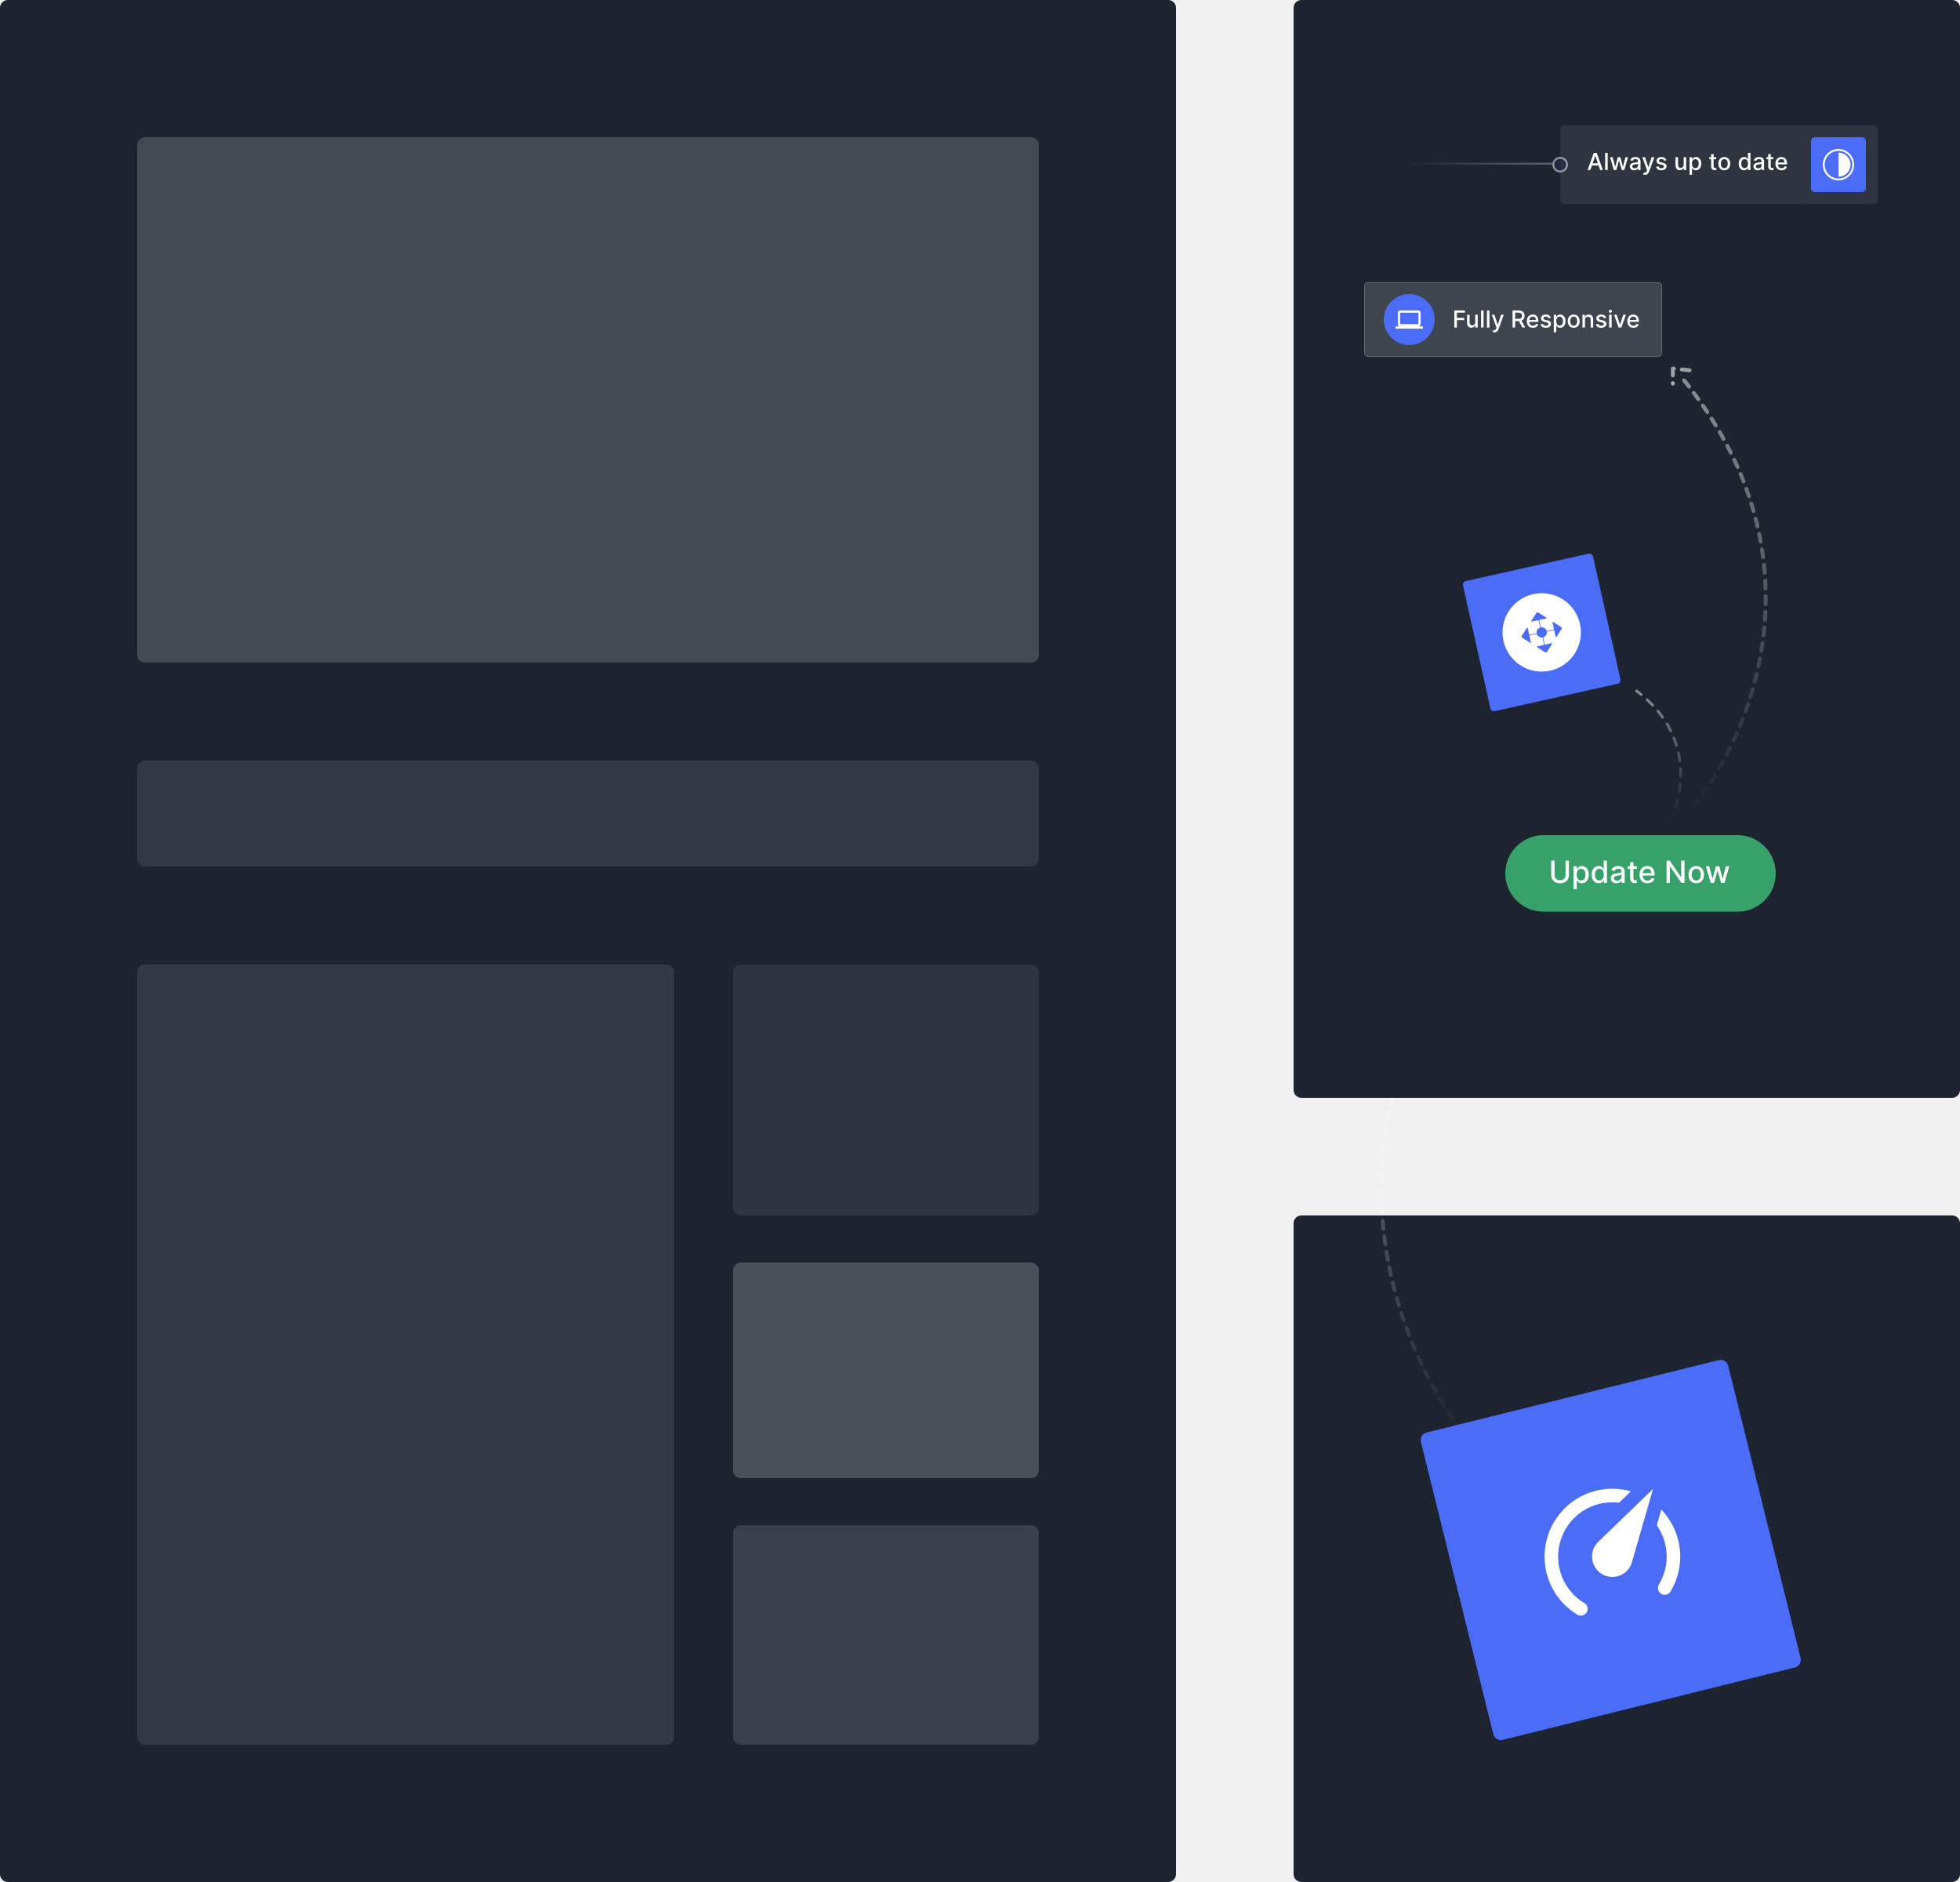
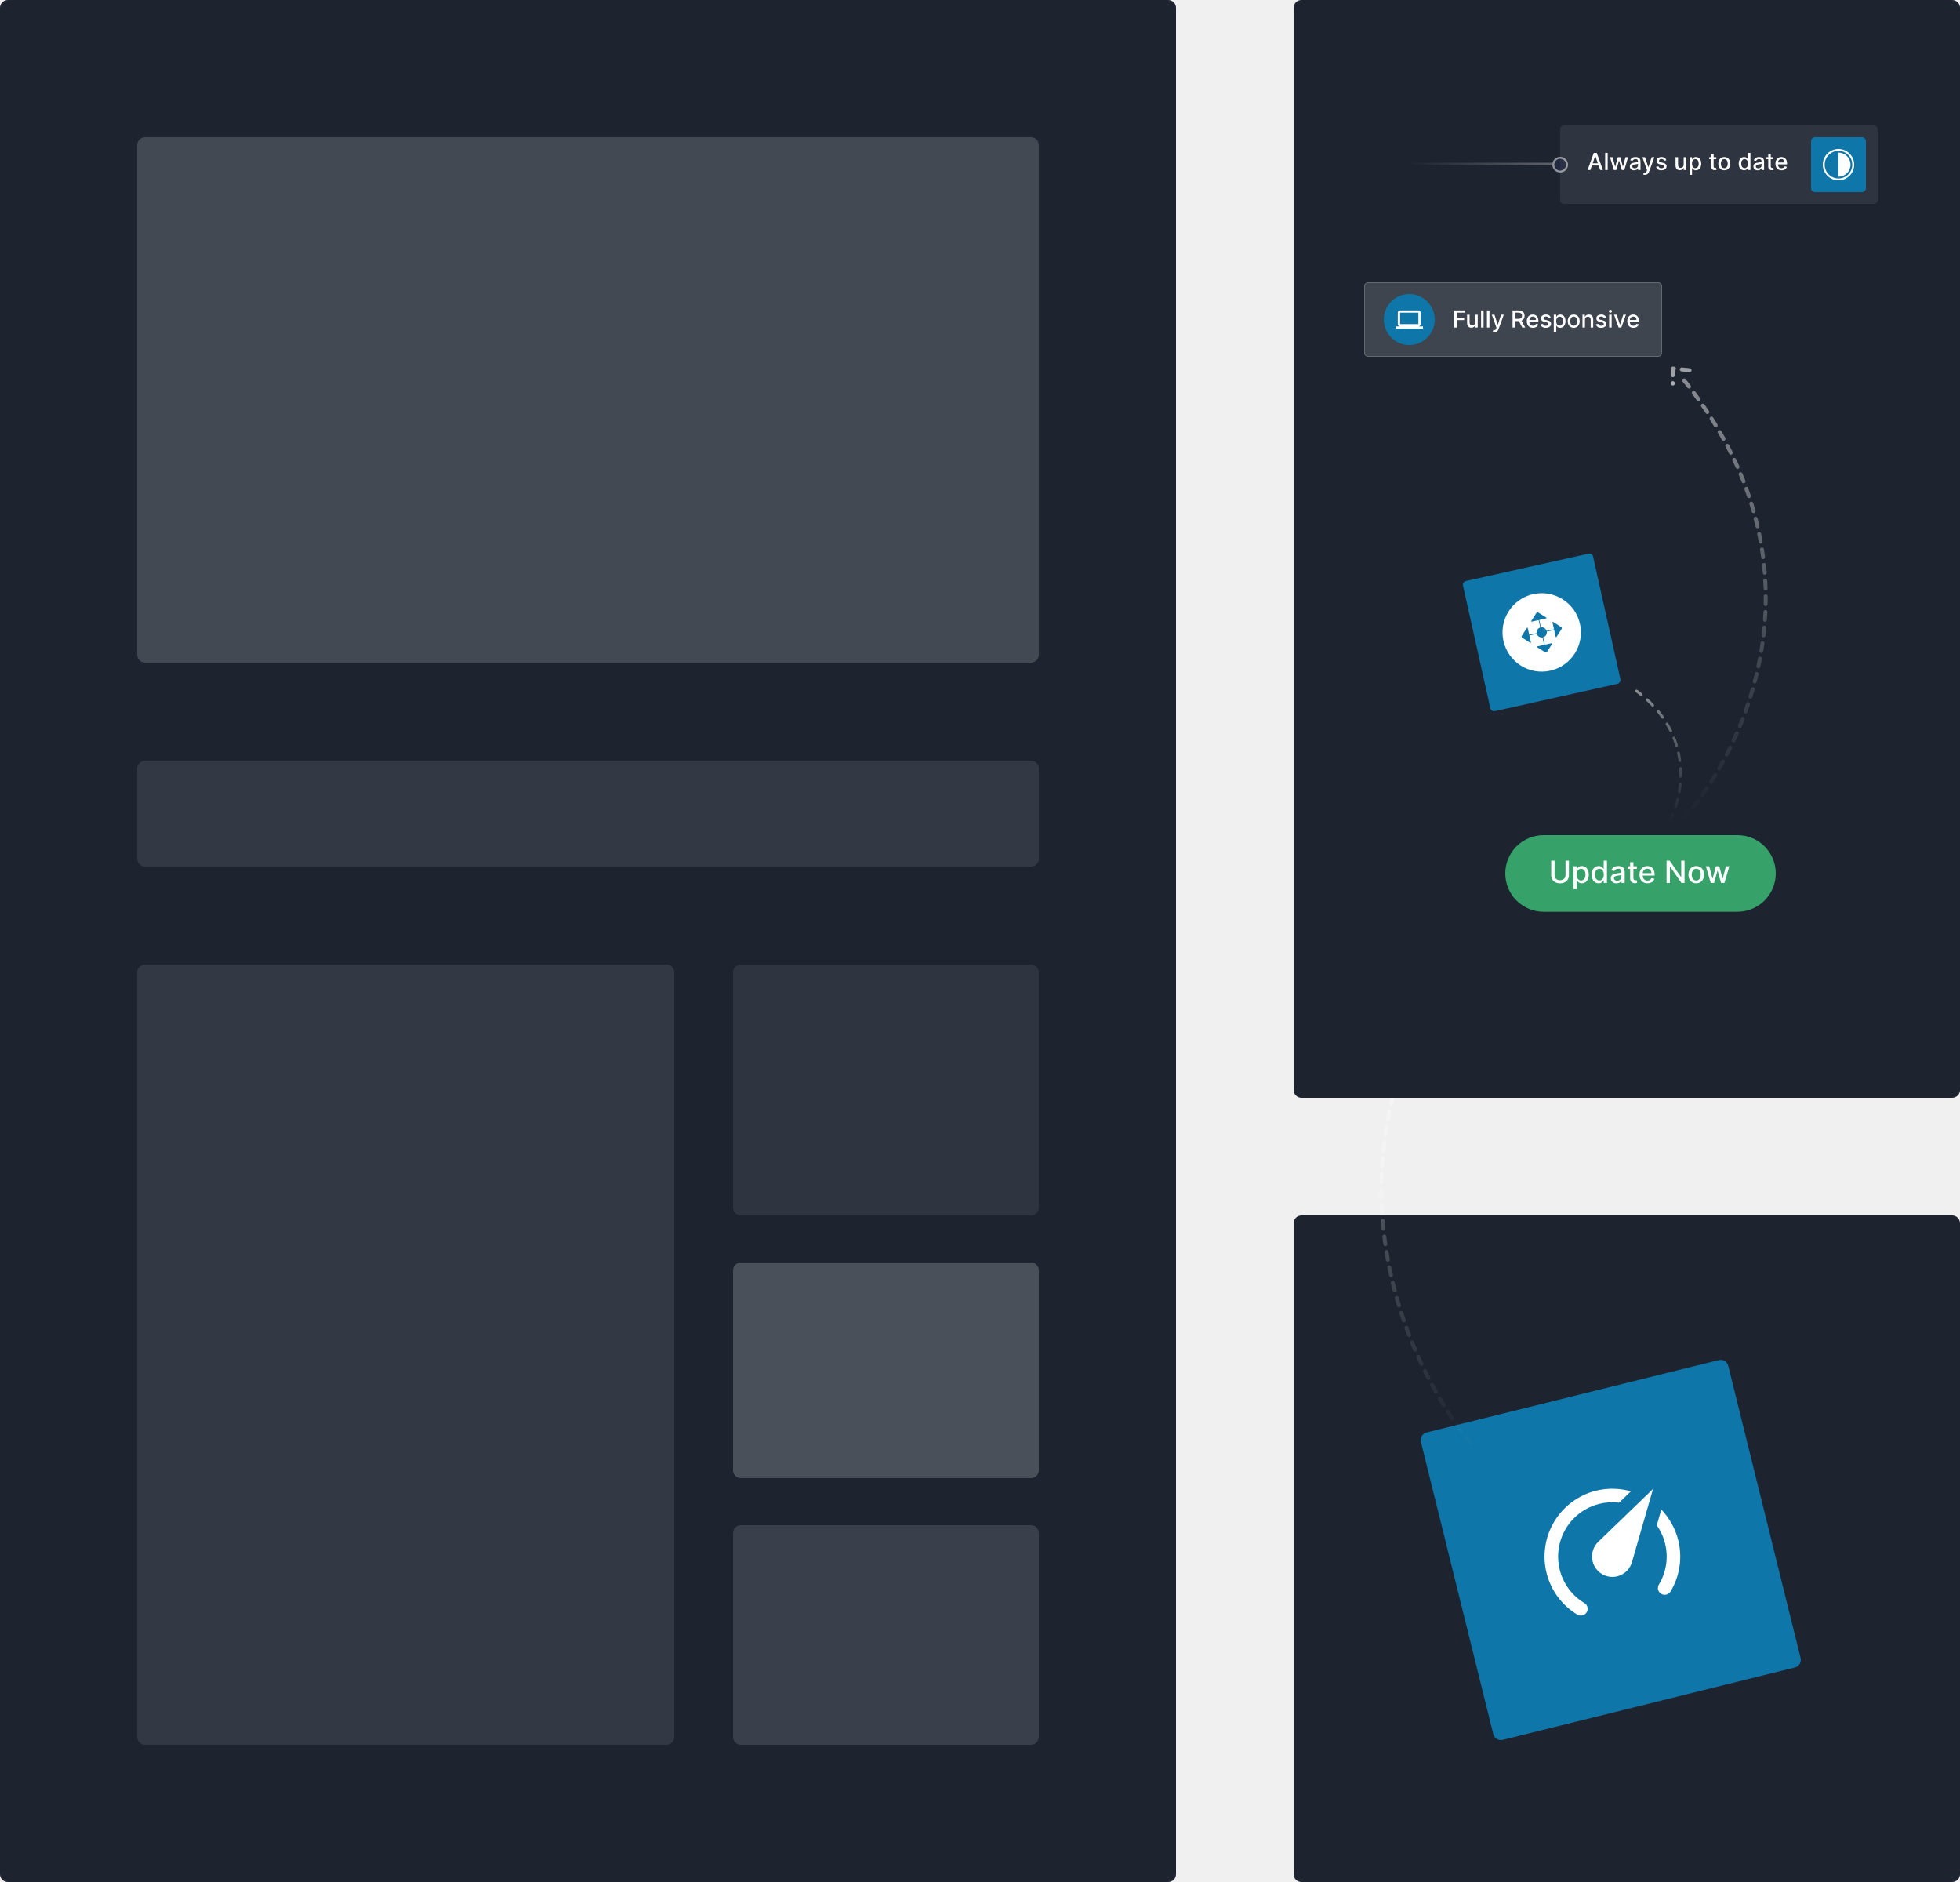
<svg xmlns="http://www.w3.org/2000/svg" width="500" height="480" viewBox="0 0 500 480" fill="none">
  <rect x="330" y="310" width="170" height="170" rx="2" fill="#1D2430" />
-   <rect x="362" y="365.831" width="80.765" height="80.765" rx="2" transform="rotate(-13.9128 362 365.831)" fill="#4A6CF7" />
+   <rect x="362" y="365.831" width="80.765" height="80.765" rx="2" transform="rotate(-13.9128 362 365.831)" fill="#0E76A8" />
  <path d="M412.572 402.039C411.235 402.37 409.822 402.156 408.643 401.445C407.464 400.734 406.615 399.584 406.284 398.247C405.818 396.366 406.435 394.466 407.718 393.239L421.691 379.757L416.388 398.152C415.956 400.006 414.538 401.552 412.572 402.039ZM407.162 380.2C410.203 379.447 413.25 379.583 416.061 380.349L413.037 383.256C411.434 383.047 409.675 383.144 407.995 383.56C404.43 384.443 401.363 386.705 399.467 389.85C397.571 392.995 397.002 396.764 397.884 400.328C398.804 404.041 401.131 407.03 404.167 408.846L404.183 408.842C405.001 409.334 405.263 410.393 404.77 411.21C404.277 412.028 403.202 412.294 402.389 411.818C398.595 409.531 395.673 405.797 394.525 401.16C393.421 396.705 394.132 391.994 396.502 388.063C398.873 384.132 402.707 381.304 407.162 380.2ZM428.123 392.838C429.271 397.474 428.43 402.14 426.143 405.934C425.646 406.735 424.587 406.997 423.77 406.504C422.952 406.011 422.69 404.953 423.183 404.135C425.016 401.096 425.683 397.382 424.763 393.67C424.347 391.99 423.612 390.389 422.649 389.023L423.808 384.992C425.826 387.166 427.365 389.78 428.123 392.838Z" fill="white" />
  <rect width="300" height="480" rx="2" fill="#1D2430" />
  <rect x="35" y="35" width="230" height="134" rx="2" fill="white" fill-opacity="0.17" />
  <rect opacity="0.1" x="35" y="194" width="230" height="27" rx="2" fill="white" />
  <rect opacity="0.1" x="35" y="246" width="137" height="199" rx="2" fill="white" />
  <rect opacity="0.08" x="187" y="246" width="78" height="64" rx="2" fill="white" />
  <rect opacity="0.2" x="187" y="322" width="78" height="55" rx="2" fill="white" />
  <rect opacity="0.2" x="187" y="389" width="78" height="56" rx="2" fill="white" fill-opacity="0.65" />
  <path d="M377.795 371.295C358.482 349.772 331.574 292.451 378.448 235.357" stroke="url(#paint0_linear_50_445)" stroke-linecap="round" stroke-linejoin="round" stroke-dasharray="2 2" />
  <path d="M375.753 233.513L380.883 233V237.617" stroke="url(#paint1_linear_50_445)" stroke-linecap="round" stroke-linejoin="round" stroke-dasharray="2 2" />
  <rect x="330" width="170" height="280" rx="2" fill="#1D2430" />
  <rect x="384" y="213" width="69" height="19.528" rx="9.764" fill="#36A269" />
  <path d="M399.37 219.509V223.177C399.37 223.948 398.838 224.502 397.972 224.502C397.109 224.502 396.574 223.948 396.574 223.177V219.509H395.717V223.246C395.717 224.439 396.61 225.285 397.972 225.285C399.334 225.285 400.23 224.439 400.23 223.246V219.509H399.37Z" fill="white" />
  <path d="M401.41 226.788H402.239V224.527H402.289C402.439 224.799 402.744 225.274 403.521 225.274C404.553 225.274 405.302 224.447 405.302 223.068C405.302 221.687 404.541 220.874 403.512 220.874C402.722 220.874 402.436 221.357 402.289 221.62H402.22V220.93H401.41V226.788ZM402.222 223.06C402.222 222.17 402.611 221.579 403.335 221.579C404.087 221.579 404.464 222.214 404.464 223.06C404.464 223.914 404.075 224.566 403.335 224.566C402.622 224.566 402.222 223.956 402.222 223.06Z" fill="white" />
  <path d="M407.826 225.274C408.602 225.274 408.908 224.799 409.057 224.527H409.127V225.19H409.937V219.509H409.107V221.62H409.057C408.908 221.357 408.625 220.874 407.831 220.874C406.802 220.874 406.045 221.687 406.045 223.068C406.045 224.447 406.791 225.274 407.826 225.274ZM408.009 224.566C407.268 224.566 406.883 223.914 406.883 223.06C406.883 222.214 407.26 221.579 408.009 221.579C408.733 221.579 409.121 222.17 409.121 223.06C409.121 223.956 408.725 224.566 408.009 224.566Z" fill="white" />
  <path d="M412.36 225.285C413.065 225.285 413.462 224.927 413.62 224.608H413.653V225.19H414.463V222.361C414.463 221.121 413.487 220.874 412.81 220.874C412.039 220.874 411.329 221.185 411.051 221.962L411.831 222.139C411.953 221.837 412.263 221.545 412.821 221.545C413.356 221.545 413.631 221.826 413.631 222.308V222.328C413.631 222.63 413.32 222.624 412.555 222.713C411.747 222.808 410.921 223.018 410.921 223.986C410.921 224.824 411.55 225.285 412.36 225.285ZM412.541 224.619C412.072 224.619 411.734 224.408 411.734 223.998C411.734 223.554 412.127 223.396 412.607 223.332C412.876 223.296 413.514 223.224 413.634 223.104V223.654C413.634 224.158 413.231 224.619 412.541 224.619Z" fill="white" />
  <path d="M417.557 220.93H416.683V219.909H415.853V220.93H415.229V221.595H415.853V224.111C415.851 224.885 416.442 225.26 417.096 225.246C417.36 225.243 417.537 225.193 417.634 225.157L417.485 224.472C417.429 224.483 417.326 224.508 417.193 224.508C416.924 224.508 416.683 224.419 416.683 223.939V221.595H417.557V220.93Z" fill="white" />
  <path d="M420.265 225.276C421.194 225.276 421.851 224.819 422.04 224.125L421.255 223.984C421.105 224.386 420.745 224.591 420.273 224.591C419.563 224.591 419.086 224.131 419.064 223.31H422.093V223.016C422.093 221.476 421.172 220.874 420.206 220.874C419.019 220.874 418.237 221.778 418.237 223.088C418.237 224.411 419.008 225.276 420.265 225.276ZM419.066 222.688C419.1 222.084 419.538 221.559 420.212 221.559C420.856 221.559 421.277 222.036 421.28 222.688H419.066Z" fill="white" />
  <path d="M429.732 219.509H428.883V223.681H428.83L425.94 219.509H425.147V225.19H426.004V221.024H426.057L428.944 225.19H429.732V219.509Z" fill="white" />
  <path d="M432.71 225.276C433.912 225.276 434.697 224.397 434.697 223.079C434.697 221.753 433.912 220.874 432.71 220.874C431.509 220.874 430.724 221.753 430.724 223.079C430.724 224.397 431.509 225.276 432.71 225.276ZM432.713 224.58C431.928 224.58 431.562 223.895 431.562 223.077C431.562 222.261 431.928 221.568 432.713 221.568C433.493 221.568 433.859 222.261 433.859 223.077C433.859 223.895 433.493 224.58 432.713 224.58Z" fill="white" />
  <path d="M436.416 225.19H437.26L438.125 222.114H438.189L439.054 225.19H439.9L441.151 220.93H440.294L439.465 224.045H439.423L438.591 220.93H437.734L436.896 224.059H436.855L436.02 220.93H435.163L436.416 225.19Z" fill="white" />
  <path d="M429.313 209C445.373 191.102 467.749 143.437 428.77 95.96" stroke="url(#paint2_linear_50_445)" stroke-linecap="round" stroke-linejoin="round" stroke-dasharray="2 2" />
  <path d="M431.011 94.427L426.746 94V97.839" stroke="url(#paint3_linear_50_445)" stroke-linecap="round" stroke-linejoin="round" stroke-dasharray="2 2" />
  <path d="M425.919 209.552C429.35 203.094 432.466 187.389 417.488 176.228" stroke="url(#paint4_linear_50_445)" stroke-width="0.7" stroke-linecap="round" stroke-linejoin="round" stroke-dasharray="2 2" />
  <rect x="348" y="72" width="76" height="19" rx="1" fill="white" fill-opacity="0.15" />
  <rect x="348.1" y="72.1" width="75.8" height="18.8" rx="0.9" stroke="white" stroke-opacity="0.19" stroke-width="0.2" />
  <path d="M371 83.538H371.658V81.636H373.512V81.071H371.658V79.742H373.706V79.175H371V83.538Z" fill="white" />
  <path d="M376.333 82.181C376.335 82.737 375.921 83.001 375.563 83.001C375.169 83.001 374.896 82.716 374.896 82.271V80.266H374.259V82.347C374.259 83.159 374.705 83.581 375.333 83.581C375.825 83.581 376.16 83.321 376.311 82.972H376.345V83.538H376.972V80.266H376.333V82.181Z" fill="white" />
  <path d="M378.465 79.175H377.828V83.538H378.465V79.175Z" fill="white" />
  <path d="M379.959 79.175H379.322V83.538H379.959V79.175Z" fill="white" />
  <path d="M381.219 84.766C381.745 84.766 382.077 84.491 382.267 83.975L383.62 80.272L382.932 80.266L382.103 82.805H382.069L381.24 80.266H380.558L381.756 83.581L381.677 83.798C381.515 84.233 381.287 84.269 380.938 84.173L380.784 84.695C380.861 84.729 381.027 84.766 381.219 84.766Z" fill="white" />
  <path d="M385.859 83.538H386.518V81.887H387.413C387.428 81.887 387.44 81.887 387.455 81.887L388.342 83.538H389.092L388.124 81.772C388.659 81.574 388.925 81.129 388.925 80.543C388.925 79.739 388.427 79.175 387.415 79.175H385.859V83.538ZM386.518 81.32V79.739H387.344C387.994 79.739 388.263 80.048 388.263 80.543C388.263 81.035 387.994 81.32 387.353 81.32H386.518Z" fill="white" />
  <path d="M391.045 83.604C391.759 83.604 392.264 83.253 392.409 82.72L391.806 82.612C391.691 82.921 391.414 83.078 391.051 83.078C390.506 83.078 390.139 82.724 390.122 82.094H392.449V81.868C392.449 80.685 391.742 80.223 391 80.223C390.088 80.223 389.487 80.918 389.487 81.923C389.487 82.94 390.08 83.604 391.045 83.604ZM390.124 81.617C390.15 81.152 390.487 80.749 391.004 80.749C391.499 80.749 391.823 81.116 391.825 81.617H390.124Z" fill="white" />
  <path d="M395.608 81.065C395.476 80.555 395.078 80.223 394.37 80.223C393.631 80.223 393.107 80.613 393.107 81.192C393.107 81.657 393.388 81.966 394.002 82.102L394.556 82.224C394.871 82.294 395.018 82.435 395.018 82.639C395.018 82.893 394.748 83.091 394.33 83.091C393.949 83.091 393.703 82.927 393.627 82.605L393.011 82.699C393.118 83.278 393.599 83.604 394.334 83.604C395.125 83.604 395.672 83.185 395.672 82.592C395.672 82.13 395.378 81.844 394.777 81.706L394.257 81.587C393.897 81.501 393.742 81.38 393.744 81.158C393.742 80.907 394.015 80.728 394.377 80.728C394.773 80.728 394.956 80.947 395.031 81.167L395.608 81.065Z" fill="white" />
  <path d="M396.373 84.766H397.01V83.029H397.048C397.163 83.238 397.398 83.602 397.994 83.602C398.787 83.602 399.362 82.967 399.362 81.908C399.362 80.847 398.778 80.223 397.988 80.223C397.381 80.223 397.161 80.594 397.048 80.796H396.995V80.266H396.373V84.766ZM396.997 81.902C396.997 81.218 397.295 80.764 397.851 80.764C398.429 80.764 398.719 81.252 398.719 81.902C398.719 82.558 398.42 83.059 397.851 83.059C397.304 83.059 396.997 82.59 396.997 81.902Z" fill="white" />
  <path d="M401.454 83.604C402.377 83.604 402.98 82.929 402.98 81.917C402.98 80.898 402.377 80.223 401.454 80.223C400.532 80.223 399.929 80.898 399.929 81.917C399.929 82.929 400.532 83.604 401.454 83.604ZM401.456 83.07C400.854 83.07 400.572 82.543 400.572 81.915C400.572 81.288 400.854 80.756 401.456 80.756C402.055 80.756 402.336 81.288 402.336 81.915C402.336 82.543 402.055 83.07 401.456 83.07Z" fill="white" />
  <path d="M404.328 81.595C404.328 81.073 404.648 80.775 405.091 80.775C405.523 80.775 405.786 81.058 405.786 81.533V83.538H406.423V81.457C406.423 80.647 405.977 80.223 405.308 80.223C404.816 80.223 404.494 80.451 404.343 80.798H404.303V80.266H403.691V83.538H404.328V81.595Z" fill="white" />
  <path d="M409.729 81.065C409.597 80.555 409.199 80.223 408.491 80.223C407.752 80.223 407.228 80.613 407.228 81.192C407.228 81.657 407.509 81.966 408.123 82.102L408.677 82.224C408.992 82.294 409.139 82.435 409.139 82.639C409.139 82.893 408.869 83.091 408.451 83.091C408.07 83.091 407.825 82.927 407.748 82.605L407.132 82.699C407.239 83.278 407.72 83.604 408.455 83.604C409.246 83.604 409.793 83.185 409.793 82.592C409.793 82.13 409.499 81.844 408.898 81.706L408.379 81.587C408.018 81.501 407.863 81.38 407.865 81.158C407.863 80.907 408.136 80.728 408.498 80.728C408.894 80.728 409.077 80.947 409.152 81.167L409.729 81.065Z" fill="white" />
  <path d="M410.494 83.538H411.131V80.266H410.494V83.538ZM410.816 79.761C411.035 79.761 411.218 79.59 411.218 79.381C411.218 79.173 411.035 79 410.816 79C410.594 79 410.413 79.173 410.413 79.381C410.413 79.59 410.594 79.761 410.816 79.761Z" fill="white" />
  <path d="M414.788 80.266H414.104L413.277 82.784H413.243L412.414 80.266H411.73L412.919 83.538H413.601L414.788 80.266Z" fill="white" />
  <path d="M416.68 83.604C417.393 83.604 417.898 83.253 418.043 82.72L417.44 82.612C417.325 82.921 417.048 83.078 416.686 83.078C416.141 83.078 415.774 82.724 415.757 82.094H418.084V81.868C418.084 80.685 417.376 80.223 416.635 80.223C415.723 80.223 415.122 80.918 415.122 81.923C415.122 82.94 415.714 83.604 416.68 83.604ZM415.759 81.617C415.785 81.152 416.121 80.749 416.639 80.749C417.134 80.749 417.457 81.116 417.46 81.617H415.759Z" fill="white" />
-   <circle cx="359.5" cy="81.5" r="6.5" fill="#4A6CF7" />
+   <circle cx="359.5" cy="81.5" r="6.5" fill="#0E76A8" />
  <path d="M357.167 79.75H361.833V82.667H357.167V79.75ZM361.833 83.25C361.988 83.25 362.136 83.189 362.246 83.079C362.355 82.97 362.417 82.821 362.417 82.667V79.75C362.417 79.426 362.154 79.167 361.833 79.167H357.167C356.843 79.167 356.583 79.426 356.583 79.75V82.667C356.583 82.821 356.645 82.97 356.754 83.079C356.864 83.189 357.012 83.25 357.167 83.25H356V83.833H363V83.25H361.833Z" fill="white" />
-   <rect x="373" y="148.4" width="34" height="34" rx="1" transform="rotate(-12.5713 373 148.4)" fill="#4A6CF7" />
+   <rect x="373" y="148.4" width="34" height="34" rx="1" transform="rotate(-12.5713 373 148.4)" fill="#0E76A8" />
  <circle cx="393.293" cy="161.293" r="10" transform="rotate(-12.5713 393.293 161.293)" fill="white" />
  <g clip-path="url(#clip0_50_445)">
-     <path d="M398.281 159.94L396.256 158.654C396.106 158.558 396.015 158.621 396.054 158.796L396.433 160.496L394.539 160.919C394.355 160.293 393.738 159.901 393.094 160L392.675 158.119L394.375 157.74C394.55 157.701 394.569 157.593 394.418 157.497L392.393 156.21C392.242 156.115 392.043 156.159 391.948 156.309L390.661 158.335C390.565 158.485 390.629 158.576 390.803 158.537L392.504 158.158L392.923 160.037C392.298 160.222 391.905 160.838 392.005 161.483L390.111 161.905L389.732 160.206C389.693 160.031 389.584 160.012 389.489 160.163L388.202 162.188C388.106 162.338 388.151 162.538 388.301 162.633L390.326 163.92C390.477 164.015 390.567 163.952 390.528 163.778L390.149 162.076L392.04 161.654C392.225 162.279 392.842 162.672 393.486 162.572L393.908 164.464L392.208 164.843C392.034 164.882 392.015 164.991 392.165 165.086L394.191 166.373C394.341 166.468 394.54 166.424 394.636 166.274L395.923 164.248C396.018 164.098 395.955 164.007 395.78 164.046L394.082 164.425L393.661 162.536C394.286 162.351 394.678 161.735 394.579 161.091L396.471 160.669L396.85 162.369C396.889 162.544 396.997 162.563 397.093 162.412L398.38 160.387C398.476 160.236 398.432 160.036 398.281 159.94Z" fill="#4A6CF7" />
+     <path d="M398.281 159.94L396.256 158.654C396.106 158.558 396.015 158.621 396.054 158.796L396.433 160.496L394.539 160.919C394.355 160.293 393.738 159.901 393.094 160L392.675 158.119L394.375 157.74C394.55 157.701 394.569 157.593 394.418 157.497L392.393 156.21C392.242 156.115 392.043 156.159 391.948 156.309L390.661 158.335C390.565 158.485 390.629 158.576 390.803 158.537L392.504 158.158L392.923 160.037C392.298 160.222 391.905 160.838 392.005 161.483L390.111 161.905L389.732 160.206C389.693 160.031 389.584 160.012 389.489 160.163L388.202 162.188C388.106 162.338 388.151 162.538 388.301 162.633L390.326 163.92C390.477 164.015 390.567 163.952 390.528 163.778L390.149 162.076L392.04 161.654C392.225 162.279 392.842 162.672 393.486 162.572L393.908 164.464L392.208 164.843C392.034 164.882 392.015 164.991 392.165 165.086L394.191 166.373C394.341 166.468 394.54 166.424 394.636 166.274L395.923 164.248C396.018 164.098 395.955 164.007 395.78 164.046L394.082 164.425L393.661 162.536C394.286 162.351 394.678 161.735 394.579 161.091L396.471 160.669L396.85 162.369C396.889 162.544 396.997 162.563 397.093 162.412L398.38 160.387C398.476 160.236 398.432 160.036 398.281 159.94Z" fill="#0E76A8" />
  </g>
  <g opacity="0.08">
    <rect x="398" y="32" width="81" height="20" rx="1" fill="white" />
    <rect x="398.1" y="32.1" width="80.8" height="19.8" rx="0.9" stroke="white" stroke-opacity="0.19" stroke-width="0.2" />
  </g>
-   <rect x="462" y="35" width="14" height="14" rx="1" fill="#4A6CF7" />
+   <rect x="462" y="35" width="14" height="14" rx="1" fill="#0E76A8" />
  <path d="M468.998 38C466.791 38 465 39.791 465 41.998C465 44.209 466.791 46 468.998 46C471.209 46 473 44.209 473 41.998C473 39.791 471.209 38 468.998 38ZM469 45.524C467.054 45.524 465.476 43.946 465.476 42C465.476 40.054 467.054 38.476 469 38.476C470.946 38.476 472.524 40.054 472.524 42C472.524 43.946 470.946 45.524 469 45.524ZM469 38.928V45.069C470.694 45.069 472.071 43.692 472.071 41.998C472.071 40.308 470.694 38.928 469 38.928Z" fill="white" />
  <path d="M405.699 43.364L406.099 42.209H407.804L408.202 43.364H408.901L407.331 39H406.57L405 43.364H405.699ZM406.291 41.655L406.935 39.793H406.969L407.612 41.655H406.291Z" fill="white" />
  <path d="M410.117 39H409.48V43.364H410.117V39Z" fill="white" />
  <path d="M411.684 43.364H412.332L412.996 41.001H413.045L413.71 43.364H414.36L415.321 40.091H414.663L414.026 42.484H413.994L413.354 40.091H412.696L412.053 42.494H412.021L411.379 40.091H410.721L411.684 43.364Z" fill="white" />
  <path d="M416.878 43.436C417.419 43.436 417.724 43.161 417.845 42.916H417.871V43.364H418.493V41.19C418.493 40.238 417.743 40.048 417.223 40.048C416.631 40.048 416.085 40.287 415.872 40.883L416.471 41.02C416.565 40.788 416.803 40.564 417.232 40.564C417.643 40.564 417.854 40.779 417.854 41.15V41.165C417.854 41.397 417.615 41.393 417.027 41.461C416.407 41.533 415.772 41.695 415.772 42.439C415.772 43.082 416.256 43.436 416.878 43.436ZM417.017 42.925C416.656 42.925 416.396 42.763 416.396 42.447C416.396 42.106 416.699 41.985 417.068 41.936C417.274 41.908 417.764 41.853 417.856 41.761V42.183C417.856 42.571 417.547 42.925 417.017 42.925Z" fill="white" />
  <path d="M419.627 44.591C420.153 44.591 420.486 44.316 420.675 43.8L422.028 40.097L421.34 40.091L420.511 42.631H420.477L419.648 40.091H418.967L420.164 43.406L420.085 43.624C419.923 44.058 419.695 44.094 419.346 43.999L419.192 44.521C419.269 44.555 419.435 44.591 419.627 44.591Z" fill="white" />
  <path d="M425.081 40.89C424.949 40.381 424.551 40.048 423.843 40.048C423.104 40.048 422.58 40.438 422.58 41.018C422.58 41.482 422.861 41.791 423.475 41.928L424.029 42.049C424.344 42.119 424.491 42.26 424.491 42.465C424.491 42.718 424.22 42.916 423.803 42.916C423.421 42.916 423.176 42.752 423.1 42.43L422.484 42.524C422.59 43.104 423.072 43.43 423.807 43.43C424.597 43.43 425.145 43.01 425.145 42.418C425.145 41.955 424.851 41.67 424.25 41.531L423.73 41.412C423.37 41.327 423.215 41.205 423.217 40.984C423.215 40.732 423.487 40.553 423.85 40.553C424.246 40.553 424.429 40.773 424.504 40.992L425.081 40.89Z" fill="white" />
  <path d="M429.507 42.006C429.509 42.562 429.095 42.827 428.737 42.827C428.343 42.827 428.07 42.541 428.07 42.096V40.091H427.433V42.173C427.433 42.984 427.879 43.406 428.507 43.406C428.999 43.406 429.334 43.146 429.485 42.797H429.519V43.364H430.146V40.091H429.507V42.006Z" fill="white" />
  <path d="M431.002 44.591H431.639V42.854H431.677C431.792 43.063 432.027 43.428 432.623 43.428C433.416 43.428 433.991 42.793 433.991 41.734C433.991 40.673 433.407 40.048 432.617 40.048C432.01 40.048 431.79 40.419 431.677 40.621H431.624V40.091H431.002V44.591ZM431.626 41.727C431.626 41.043 431.924 40.59 432.48 40.59C433.058 40.59 433.348 41.077 433.348 41.727C433.348 42.383 433.049 42.884 432.48 42.884C431.933 42.884 431.626 42.416 431.626 41.727Z" fill="white" />
  <path d="M437.82 40.091H437.149V39.307H436.512V40.091H436.033V40.602H436.512V42.535C436.51 43.129 436.964 43.417 437.467 43.406C437.669 43.404 437.806 43.366 437.88 43.338L437.765 42.812C437.722 42.82 437.644 42.84 437.541 42.84C437.335 42.84 437.149 42.771 437.149 42.403V40.602H437.82V40.091Z" fill="white" />
  <path d="M439.869 43.43C440.791 43.43 441.394 42.754 441.394 41.742C441.394 40.724 440.791 40.048 439.869 40.048C438.946 40.048 438.343 40.724 438.343 41.742C438.343 42.754 438.946 43.43 439.869 43.43ZM439.871 42.895C439.268 42.895 438.987 42.369 438.987 41.74C438.987 41.114 439.268 40.581 439.871 40.581C440.469 40.581 440.751 41.114 440.751 41.74C440.751 42.369 440.469 42.895 439.871 42.895Z" fill="white" />
  <path d="M444.918 43.428C445.515 43.428 445.749 43.063 445.864 42.854H445.918V43.364H446.54V39H445.903V40.621H445.864C445.749 40.419 445.532 40.048 444.923 40.048C444.132 40.048 443.55 40.673 443.55 41.734C443.55 42.793 444.124 43.428 444.918 43.428ZM445.059 42.884C444.49 42.884 444.194 42.383 444.194 41.727C444.194 41.077 444.484 40.59 445.059 40.59C445.615 40.59 445.913 41.043 445.913 41.727C445.913 42.416 445.609 42.884 445.059 42.884Z" fill="white" />
  <path d="M448.401 43.436C448.943 43.436 449.247 43.161 449.369 42.916H449.394V43.364H450.017V41.19C450.017 40.238 449.267 40.048 448.747 40.048C448.154 40.048 447.609 40.287 447.396 40.883L447.994 41.02C448.088 40.788 448.327 40.564 448.755 40.564C449.166 40.564 449.377 40.779 449.377 41.15V41.165C449.377 41.397 449.139 41.393 448.551 41.461C447.931 41.533 447.296 41.695 447.296 42.439C447.296 43.082 447.779 43.436 448.401 43.436ZM448.54 42.925C448.18 42.925 447.92 42.763 447.92 42.447C447.92 42.106 448.222 41.985 448.591 41.936C448.798 41.908 449.288 41.853 449.379 41.761V42.183C449.379 42.571 449.07 42.925 448.54 42.925Z" fill="white" />
  <path d="M452.393 40.091H451.722V39.307H451.085V40.091H450.605V40.602H451.085V42.535C451.082 43.129 451.536 43.417 452.039 43.406C452.241 43.404 452.378 43.366 452.452 43.338L452.337 42.812C452.295 42.82 452.216 42.84 452.114 42.84C451.907 42.84 451.722 42.771 451.722 42.403V40.602H452.393V40.091Z" fill="white" />
  <path d="M454.473 43.43C455.187 43.43 455.692 43.078 455.836 42.545L455.233 42.437C455.118 42.746 454.841 42.903 454.479 42.903C453.934 42.903 453.567 42.55 453.55 41.919H455.877V41.693C455.877 40.511 455.17 40.048 454.428 40.048C453.516 40.048 452.915 40.743 452.915 41.749C452.915 42.765 453.508 43.43 454.473 43.43ZM453.552 41.442C453.578 40.977 453.915 40.575 454.432 40.575C454.927 40.575 455.251 40.941 455.253 41.442H453.552Z" fill="white" />
  <circle opacity="0.5" cx="398" cy="42" r="1.75" fill="#282C4D" stroke="white" stroke-width="0.5" />
  <line x1="347" y1="41.75" x2="396" y2="41.75" stroke="url(#paint5_linear_50_445)" stroke-width="0.5" />
  <defs>
    <linearGradient id="paint0_linear_50_445" x1="374.3" y1="234.975" x2="361.897" y2="369.833" gradientUnits="userSpaceOnUse">
      <stop stop-color="white" stop-opacity="0.48" />
      <stop offset="1" stop-color="white" stop-opacity="0" />
    </linearGradient>
    <linearGradient id="paint1_linear_50_445" x1="378.318" y1="233" x2="378.318" y2="237.617" gradientUnits="userSpaceOnUse">
      <stop stop-color="white" stop-opacity="0.55" />
      <stop offset="1" stop-color="white" stop-opacity="0.62" />
    </linearGradient>
    <linearGradient id="paint2_linear_50_445" x1="432.22" y1="95.642" x2="442.533" y2="207.784" gradientUnits="userSpaceOnUse">
      <stop stop-color="white" stop-opacity="0.48" />
      <stop offset="1" stop-color="white" stop-opacity="0" />
    </linearGradient>
    <linearGradient id="paint3_linear_50_445" x1="428.878" y1="94" x2="428.878" y2="97.839" gradientUnits="userSpaceOnUse">
      <stop stop-color="white" stop-opacity="0.55" />
      <stop offset="1" stop-color="white" stop-opacity="0.62" />
    </linearGradient>
    <linearGradient id="paint4_linear_50_445" x1="418.483" y1="175.882" x2="429.732" y2="208.225" gradientUnits="userSpaceOnUse">
      <stop stop-color="white" stop-opacity="0.48" />
      <stop offset="1" stop-color="white" stop-opacity="0" />
    </linearGradient>
    <linearGradient id="paint5_linear_50_445" x1="396" y1="42" x2="359.25" y2="42" gradientUnits="userSpaceOnUse">
      <stop stop-color="white" stop-opacity="0.28" />
      <stop offset="1" stop-color="white" stop-opacity="0" />
    </linearGradient>
    <clipPath id="clip0_50_445">
      <rect width="12" height="12" fill="white" transform="translate(386.13 156.742) rotate(-12.5713)" />
    </clipPath>
  </defs>
</svg>
